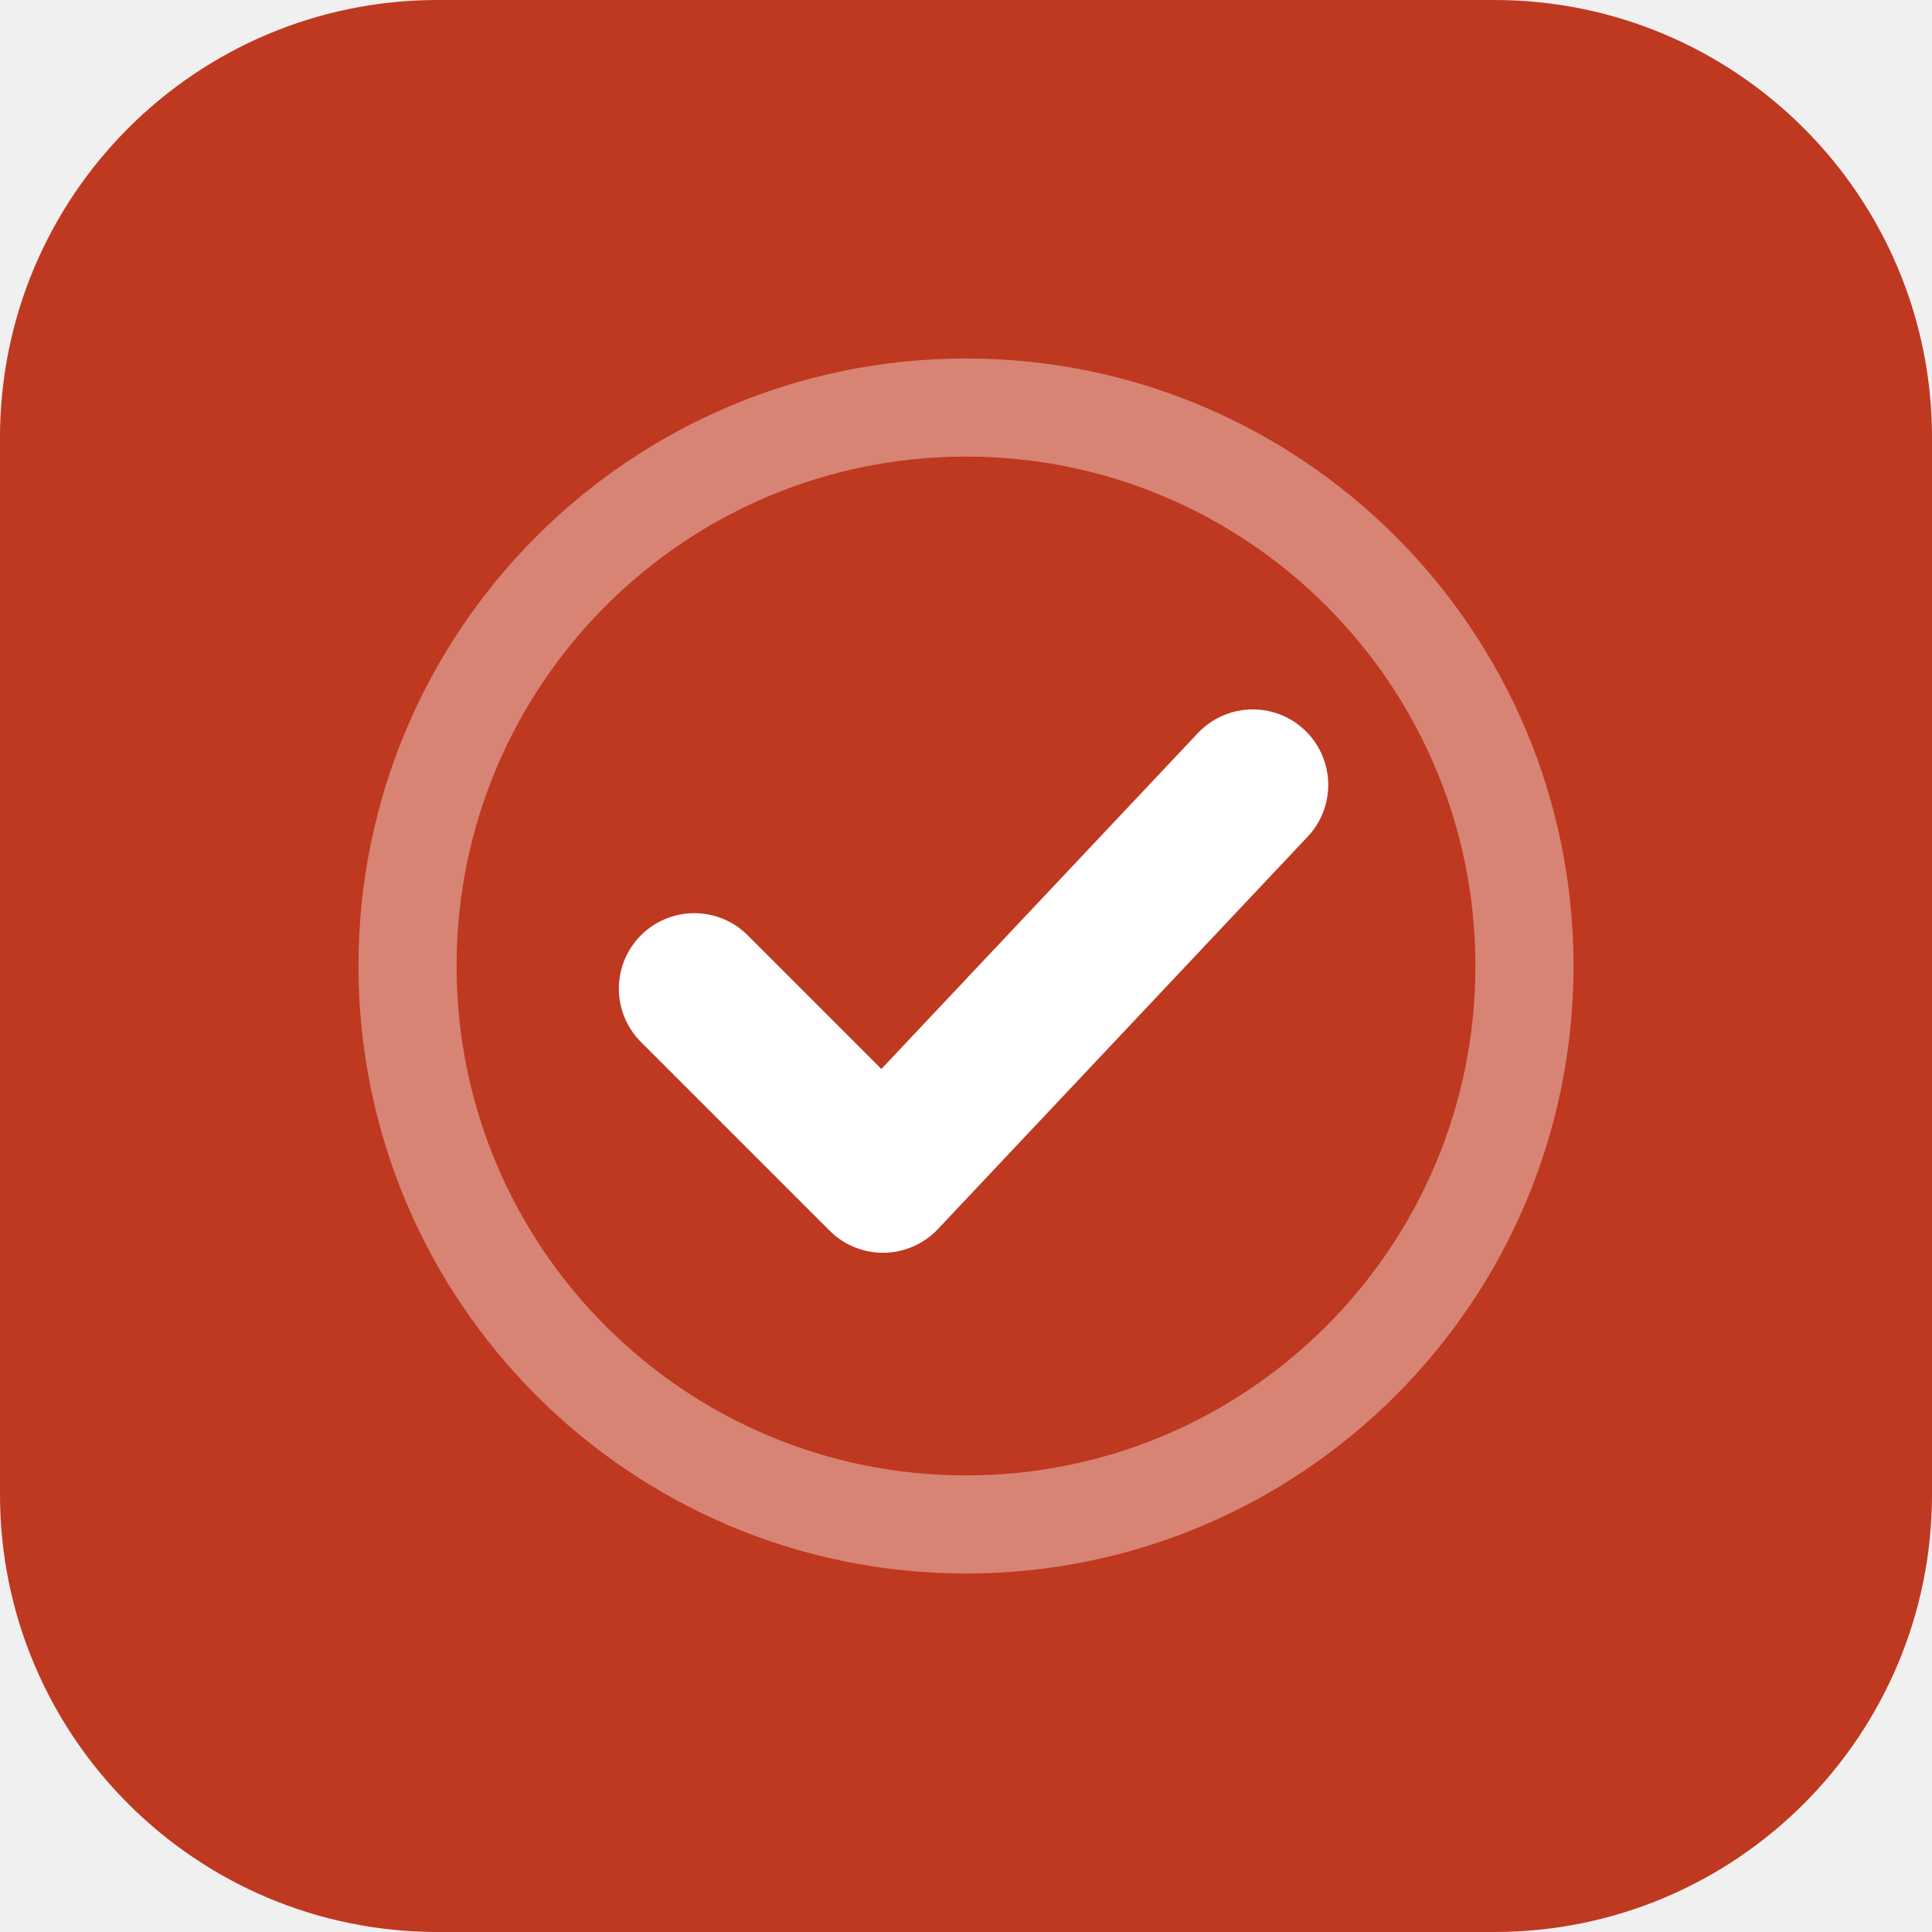
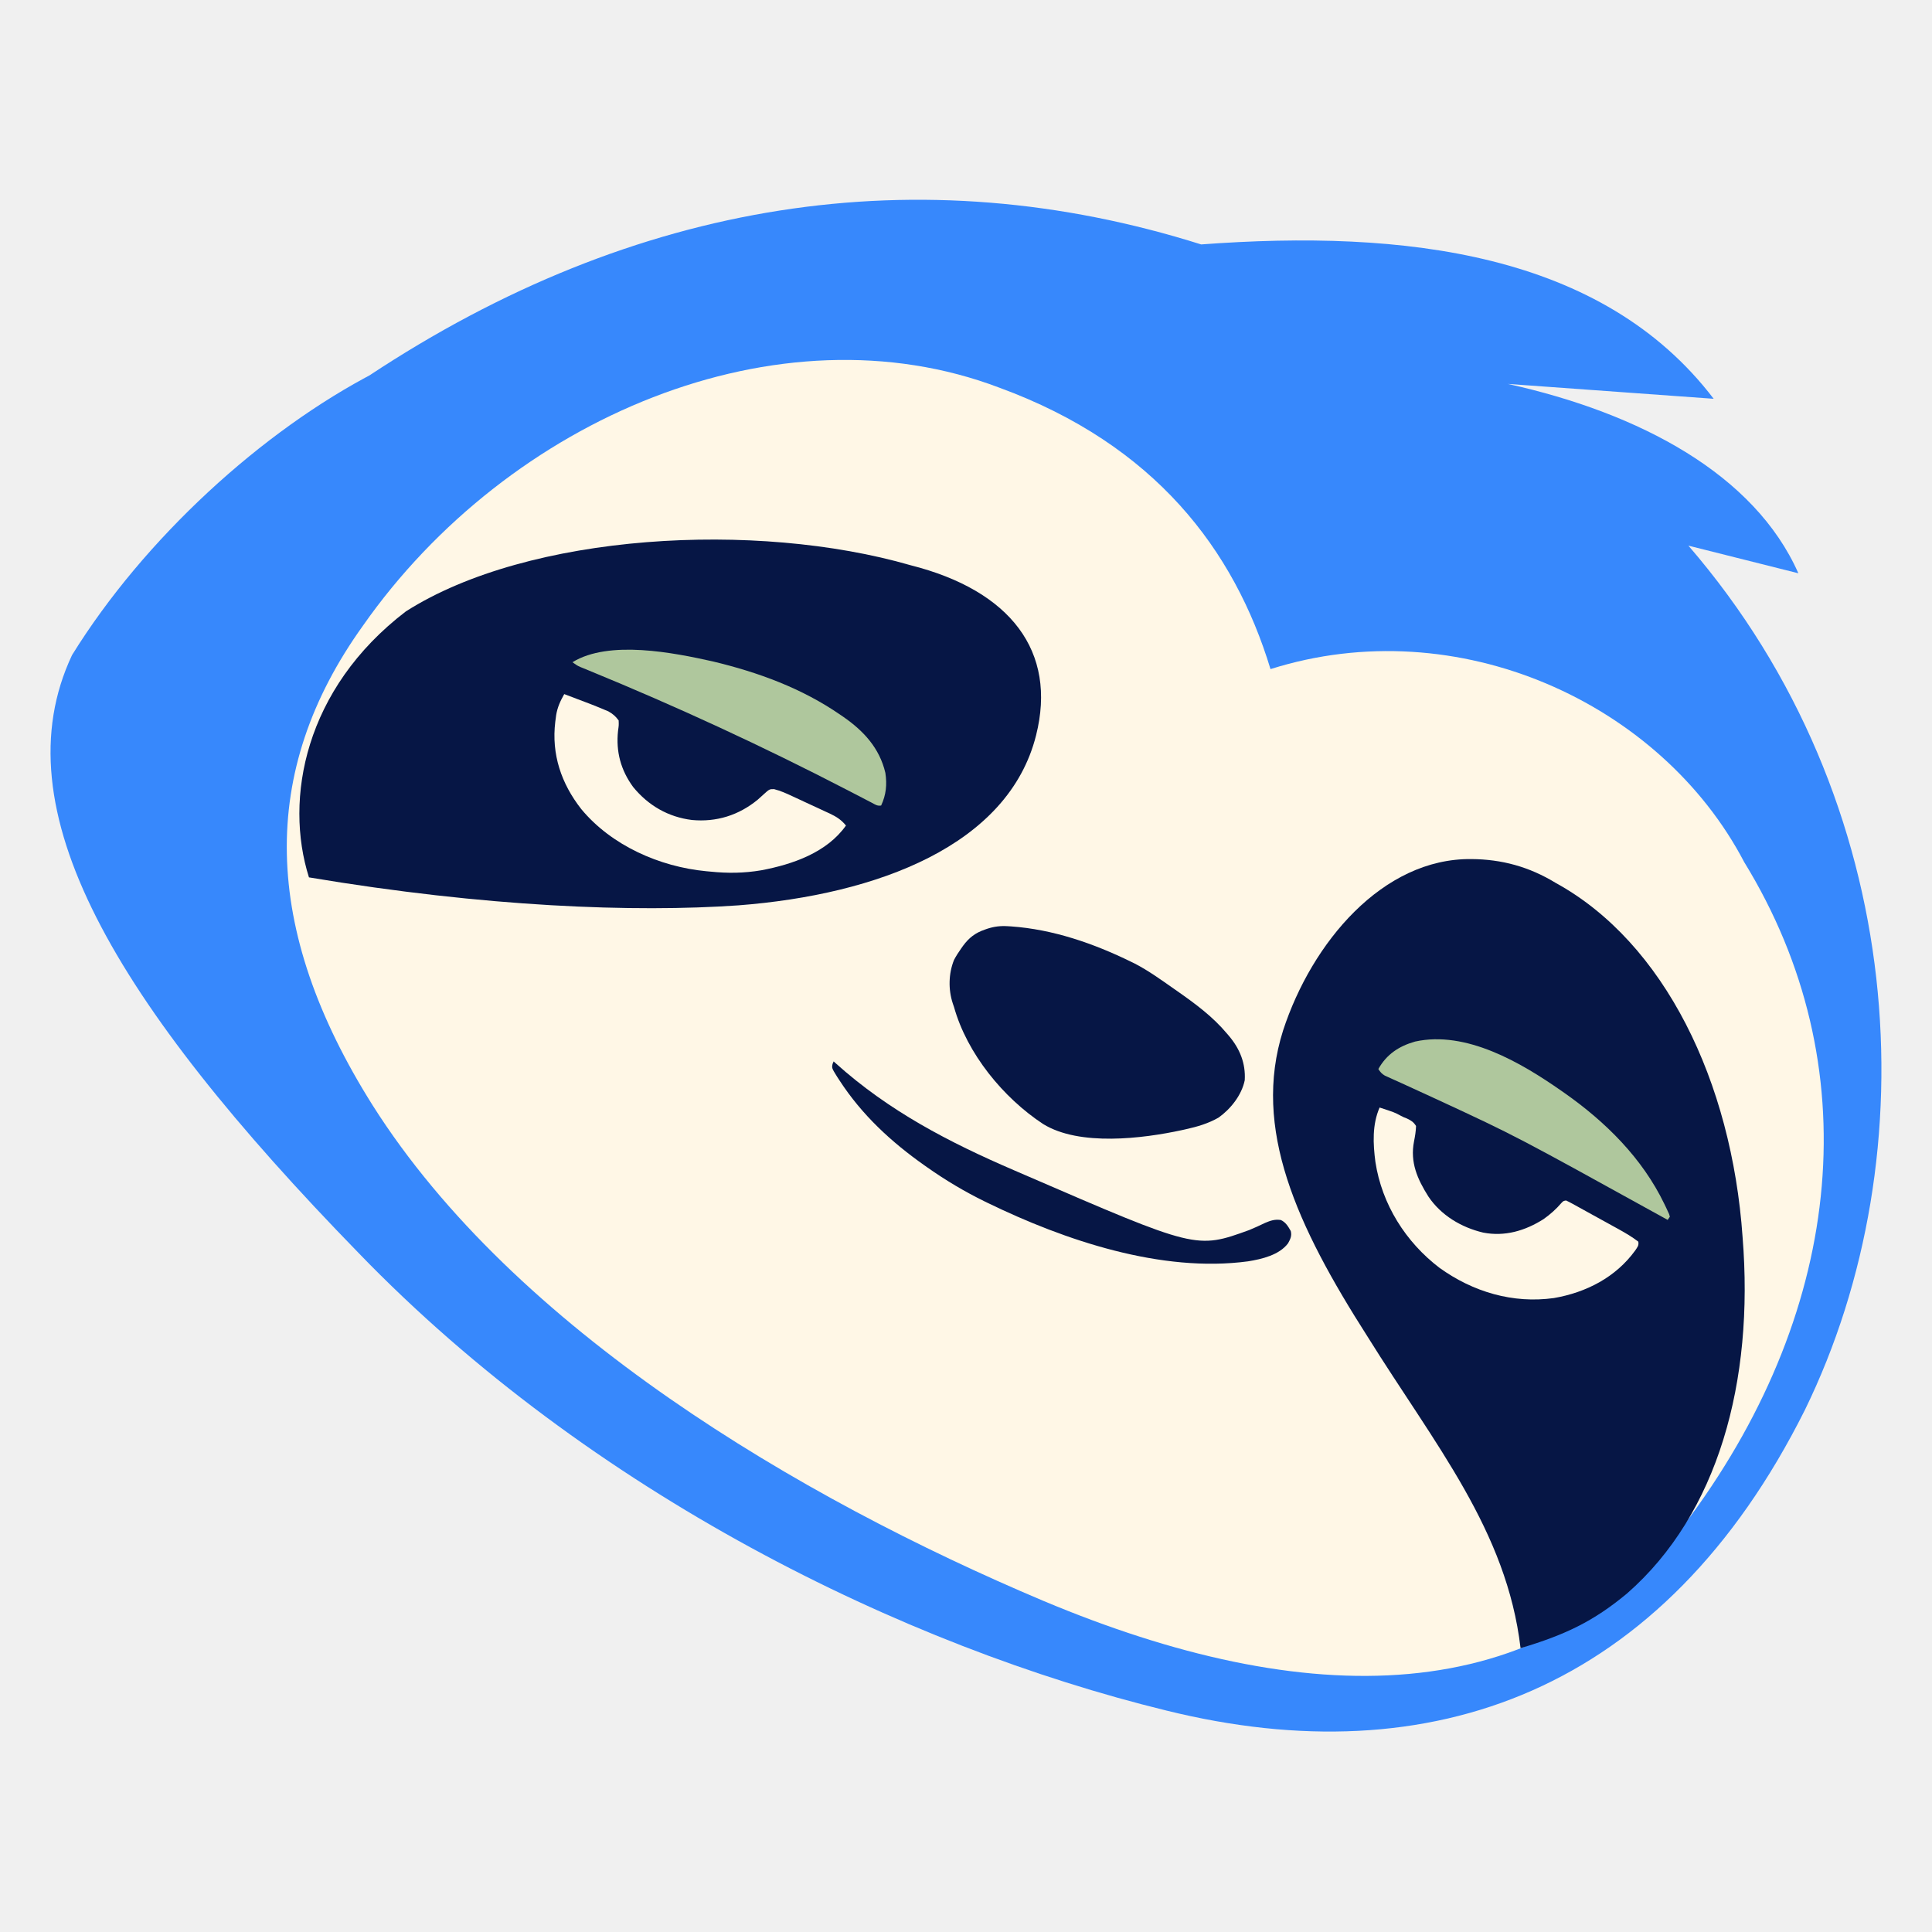
- <svg xmlns="http://www.w3.org/2000/svg" viewBox="0 0 512 512">
-   <rect id="tile" width="512" height="512" rx="116" fill="#bf3820" />
-   <g id="glyph" fill="none" stroke="#fff" stroke-linecap="round" stroke-linejoin="round">
-     <circle cx="256" cy="256" r="148" stroke-width="26" opacity="0.38" />
-     <path d="M184 262l50 50 98-104" stroke-width="40" />
+ <svg xmlns="http://www.w3.org/2000/svg" width="512" height="512" viewBox="-18.152 28.848 1003.305 1003.305" fill="none">
+   <g transform="translate(-71 25) rotate(35 627 505)">
+     <path fill="#3788FC" d="M95 681C91 610 109 529 140 470L169 451L138 474C199 319 307 216 453 170C535 103 626 54 717 83L625 138C690 111 757 103 805 132L750 153C920 196 1034 340 1057 486C1081 648 1007 753 875 804C744 855 565 883 395 850C216 816 110 768 95 681Z" />
+     <path fill="#FFF7E6" d="M210 582C210 450 291 321 410 291C493 269 558 290 609 330C671 249 785 228 868 271C981 320 1043 430 1040 565C1036 694 933 763 790 794C655 823 484 836 357 783C257 741 209 675 210 582Z" />
+     <path fill="#061645" d="M224 563C253 493 346 420 425 393C475 374 513 386 529 428C550 483 509 543 453 589C411 623 346 665 262 705C228 679 204 626 224 563Z" />
+     <path fill="#061645" d="M794 336C858 329 928 368 979 431C1027 489 1051 556 1036 617C1030 639 1022 653 1007 672C966 626 910 611 849 585C786 559 738 531 722 480C708 434 713 377 751 351C764 342 778 337 794 336Z" />
+     <path d="M0 0 C0.781 -0.001 1.562 -0.002 2.366 -0.003 C13.832 0.007 24.919 0.26 36.062 3.25 C36.335 3.32 36.335 3.32 37.712 3.672 C46.108 5.918 52.942 10.294 57.562 17.812 C60.7 25.026 60.139 34.206 57.562 41.5 C54.917 47.13 51.227 51.7 47.062 56.25 C46.607 56.749 46.152 57.248 45.683 57.762 C31.505 73.072 7.001 95.197 -15.125 96.488 C-39.987 97.226 -68.514 89.174 -87.938 73.25 C-88.469 72.863 -89 72.477 -89.547 72.078 C-95.65 67.485 -100.194 60.709 -101.938 53.25 C-102.24 50.95 -102.319 48.693 -102.312 46.375 C-102.311 45.761 -102.309 45.148 -102.308 44.516 C-102.169 39.362 -100.992 35.464 -97.938 31.25 C-97.652 30.852 -97.367 30.455 -97.073 30.045 C-94.805 27.026 -92.357 24.847 -89.125 22.875 C-88.649 22.582 -88.173 22.288 -87.683 21.986 C-68.914 10.725 -47.447 4.615 -25.938 1.25 C-25.285 1.147 -24.633 1.044 -23.961 0.938 C-16.028 -0.126 -7.989 0.007 0 0 Z " fill="#061645" transform="translate(662.9375,494.75)" />
+     <path d="M0 0 C-0.093 17.251 -11.157 32.425 -22.688 44.25 C-29.168 50.648 -36.064 55.582 -44 60 C-44.616 60.353 -45.231 60.706 -45.866 61.069 C-66.939 73.014 -93.804 78.365 -117.52 71.836 C-133.63 66.927 -146.543 57.45 -154.567 42.435 C-154.834 41.92 -155.1 41.405 -155.375 40.875 C-155.626 40.396 -155.877 39.918 -156.136 39.425 C-157.957 35.698 -158.607 32.114 -159 28 C-143.995 24.158 -143.995 24.158 -137.312 22.688 C-136.587 22.526 -135.861 22.365 -135.113 22.199 C-132.432 21.946 -130.556 22.12 -128 23 C-126.48 25.004 -126.48 25.004 -125.188 27.562 C-119.921 37.121 -112.314 43.488 -102 47 C-90.055 50.36 -78.142 49.333 -67.176 43.51 C-56.073 37.202 -48.611 27.505 -45.22 15.192 C-44.913 13.964 -44.627 12.732 -44.366 11.494 C-43.417 7.284 -43.417 7.284 -41.417 5.921 C-38.12 4.664 -34.816 4.065 -31.348 3.457 C-30.611 3.324 -29.873 3.192 -29.114 3.055 C-27.559 2.777 -26.003 2.502 -24.447 2.231 C-22.072 1.814 -19.701 1.381 -17.33 0.947 C-15.815 0.679 -14.3 0.411 -12.785 0.145 C-12.432 0.079 -12.432 0.079 -10.648 -0.25 C-6.764 -0.912 -3.804 -1.08 0 0 Z " fill="#FFF7E6" transform="translate(475,523)" />
+     <path d="M0 0 C1.456 1.456 1.239 2.514 1.312 4.562 C1.064 21.87 -7.059 37.178 -19.125 49.156 C-34.869 63.776 -55.304 70.625 -76.76 70.354 C-98.861 69.47 -120.233 60.468 -135.544 44.432 C-141.987 37.419 -148.101 29.496 -150 20 C-142.246 17.637 -142.246 17.637 -138.598 17.199 C-137 17 -137 17 -135.059 16.52 C-132.619 16.126 -131.3 16.05 -129 17 C-127.476 19.335 -126.388 21.616 -125.271 24.158 C-120.773 34.285 -112.609 39.195 -102.709 43.343 C-91.71 47.573 -79.503 46.658 -68.68 42.35 C-58.214 37.689 -51.344 29.045 -47.008 18.613 C-45.562 14.557 -44.628 10.599 -44.211 6.312 C-44 5 -44 5 -43 4 C-41.869 3.793 -40.728 3.643 -39.585 3.519 C-38.864 3.439 -38.143 3.359 -37.399 3.277 C-37.007 3.236 -37.007 3.236 -35.02 3.027 C-34.214 2.94 -33.408 2.853 -32.578 2.763 C-30.868 2.578 -29.157 2.396 -27.446 2.216 C-24.84 1.94 -22.236 1.657 -19.631 1.373 C-17.969 1.195 -16.307 1.017 -14.645 0.84 C-14.257 0.798 -14.257 0.798 -12.295 0.584 C-8.176 0.155 -4.142 -0.189 0 0 Z " fill="#FFF7E6" transform="translate(936,464)" />
+     <path d="M0 0 C0.532 -0.006 1.064 -0.013 1.613 -0.02 C14.511 -0.116 26.504 2.454 36.383 11.289 C40.586 15.703 43.252 20.379 44.312 26.438 C42.845 27.905 41.498 27.783 39.45 28.051 C39.034 28.106 39.034 28.106 36.929 28.388 C36.009 28.508 35.089 28.627 34.141 28.75 C32.661 28.949 31.181 29.147 29.701 29.346 C28.101 29.562 26.501 29.775 24.901 29.989 C-23.96 36.535 -72.398 45.267 -120.49 56.118 C-121.288 56.297 -122.087 56.476 -122.91 56.66 C-123.244 56.736 -123.244 56.736 -124.934 57.121 C-126.688 57.438 -126.688 57.438 -129.688 57.438 C-120.831 36.927 -89.379 23.197 -70.246 15.293 C-47.67 6.38 -24.379 0.162 0 0 Z " fill="#AFC79D" transform="translate(439.6875,477.5625)" />
+     <path d="M0 0 C0.354 -0 0.354 -0 2.144 -0.002 C28.218 0.037 54.597 4.567 77.562 17.438 C78.18 17.783 78.798 18.128 79.435 18.484 C79.717 18.648 79.717 18.648 81.145 19.48 C81.396 19.627 81.396 19.627 82.671 20.368 C83.027 20.659 83.383 20.95 83.75 21.25 C83.75 21.91 83.75 22.57 83.75 23.25 C82.955 23.335 82.159 23.419 81.34 23.507 C-5.94 32.812 -5.94 32.812 -49.07 40.5 C-49.599 40.594 -50.128 40.689 -50.674 40.786 C-56.265 41.784 -61.852 42.801 -67.434 43.85 C-68.343 44.018 -69.252 44.186 -70.188 44.359 C-71.885 44.674 -73.58 44.995 -75.274 45.322 C-76.022 45.46 -76.77 45.598 -77.54 45.74 C-78.188 45.863 -78.836 45.987 -79.504 46.114 C-81.375 46.26 -82.533 45.97 -84.25 45.25 C-85.127 36.524 -82.309 29.376 -76.812 22.625 C-58.449 2.629 -25.403 0.022 0 0 Z " fill="#AFC79D" transform="translate(858.25,422.75)" />
+     <path d="M0 0 C1.974 1.705 2.229 3.55 2.5 6.062 C2.228 13.653 -3.932 20.552 -9.145 25.612 C-42.523 56.371 -93.341 71.298 -137.312 78.312 C-137.823 78.394 -138.334 78.475 -138.86 78.559 C-150.44 80.379 -161.858 81.211 -173.562 81.188 C-174.176 81.187 -174.789 81.186 -175.421 81.185 C-196.542 81.115 -217.027 78.334 -236.75 70.375 C-237.471 70.086 -238.193 69.797 -238.936 69.499 C-243.825 67.405 -243.825 67.405 -244.692 65.397 C-244.743 65.166 -244.743 65.166 -245 64 C-244.521 64.061 -244.042 64.121 -243.548 64.184 C-206.616 68.676 -171.973 64.073 -135.79 56.577 C-133.854 56.177 -131.917 55.777 -129.979 55.38 C-34.761 35.844 -34.761 35.844 -18 12 C-16.365 9.447 -14.839 6.846 -13.359 4.199 C-11.75 1.596 -10.283 -0.37 -7.504 -1.734 C-4.756 -2.22 -2.46 -1.177 0 0 Z " fill="#061645" transform="translate(785,563)" />
  </g>
</svg>
